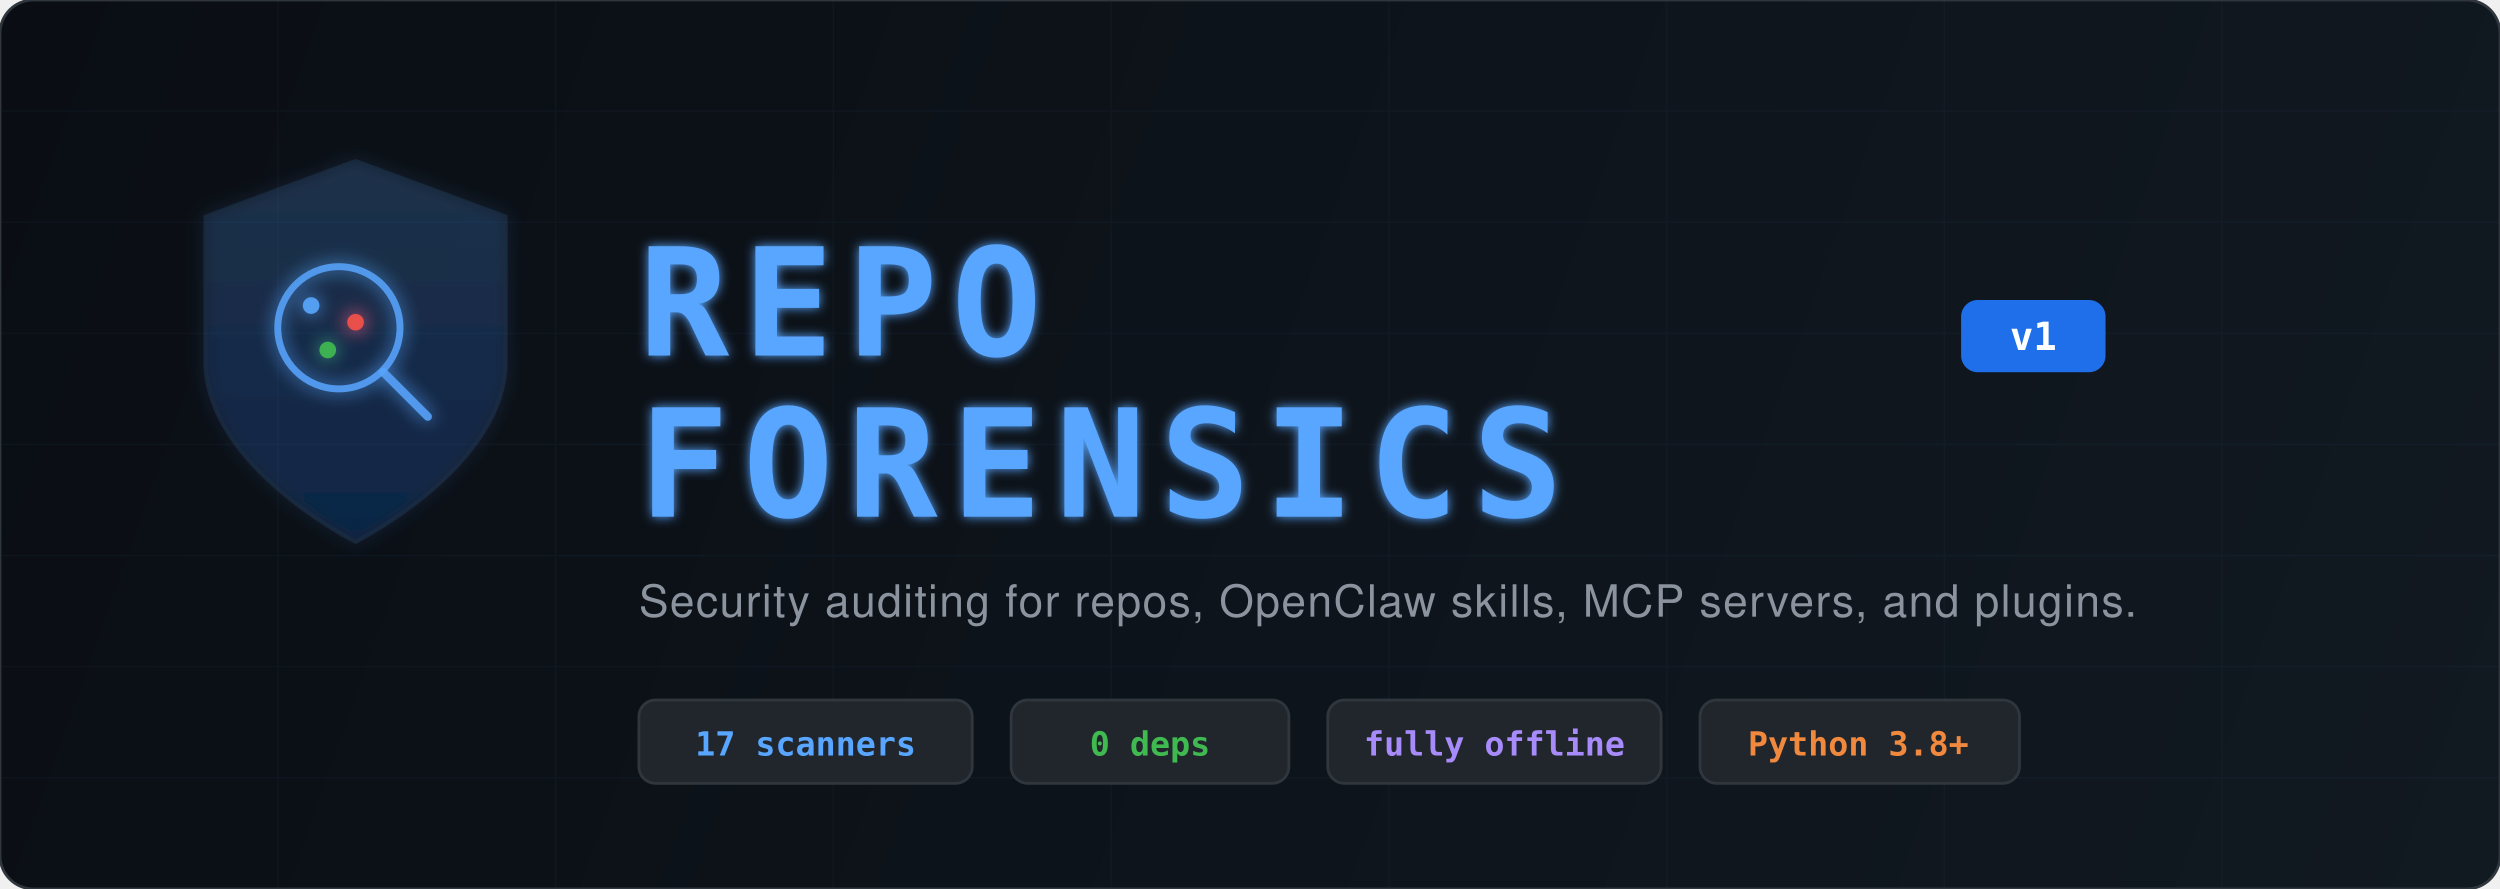
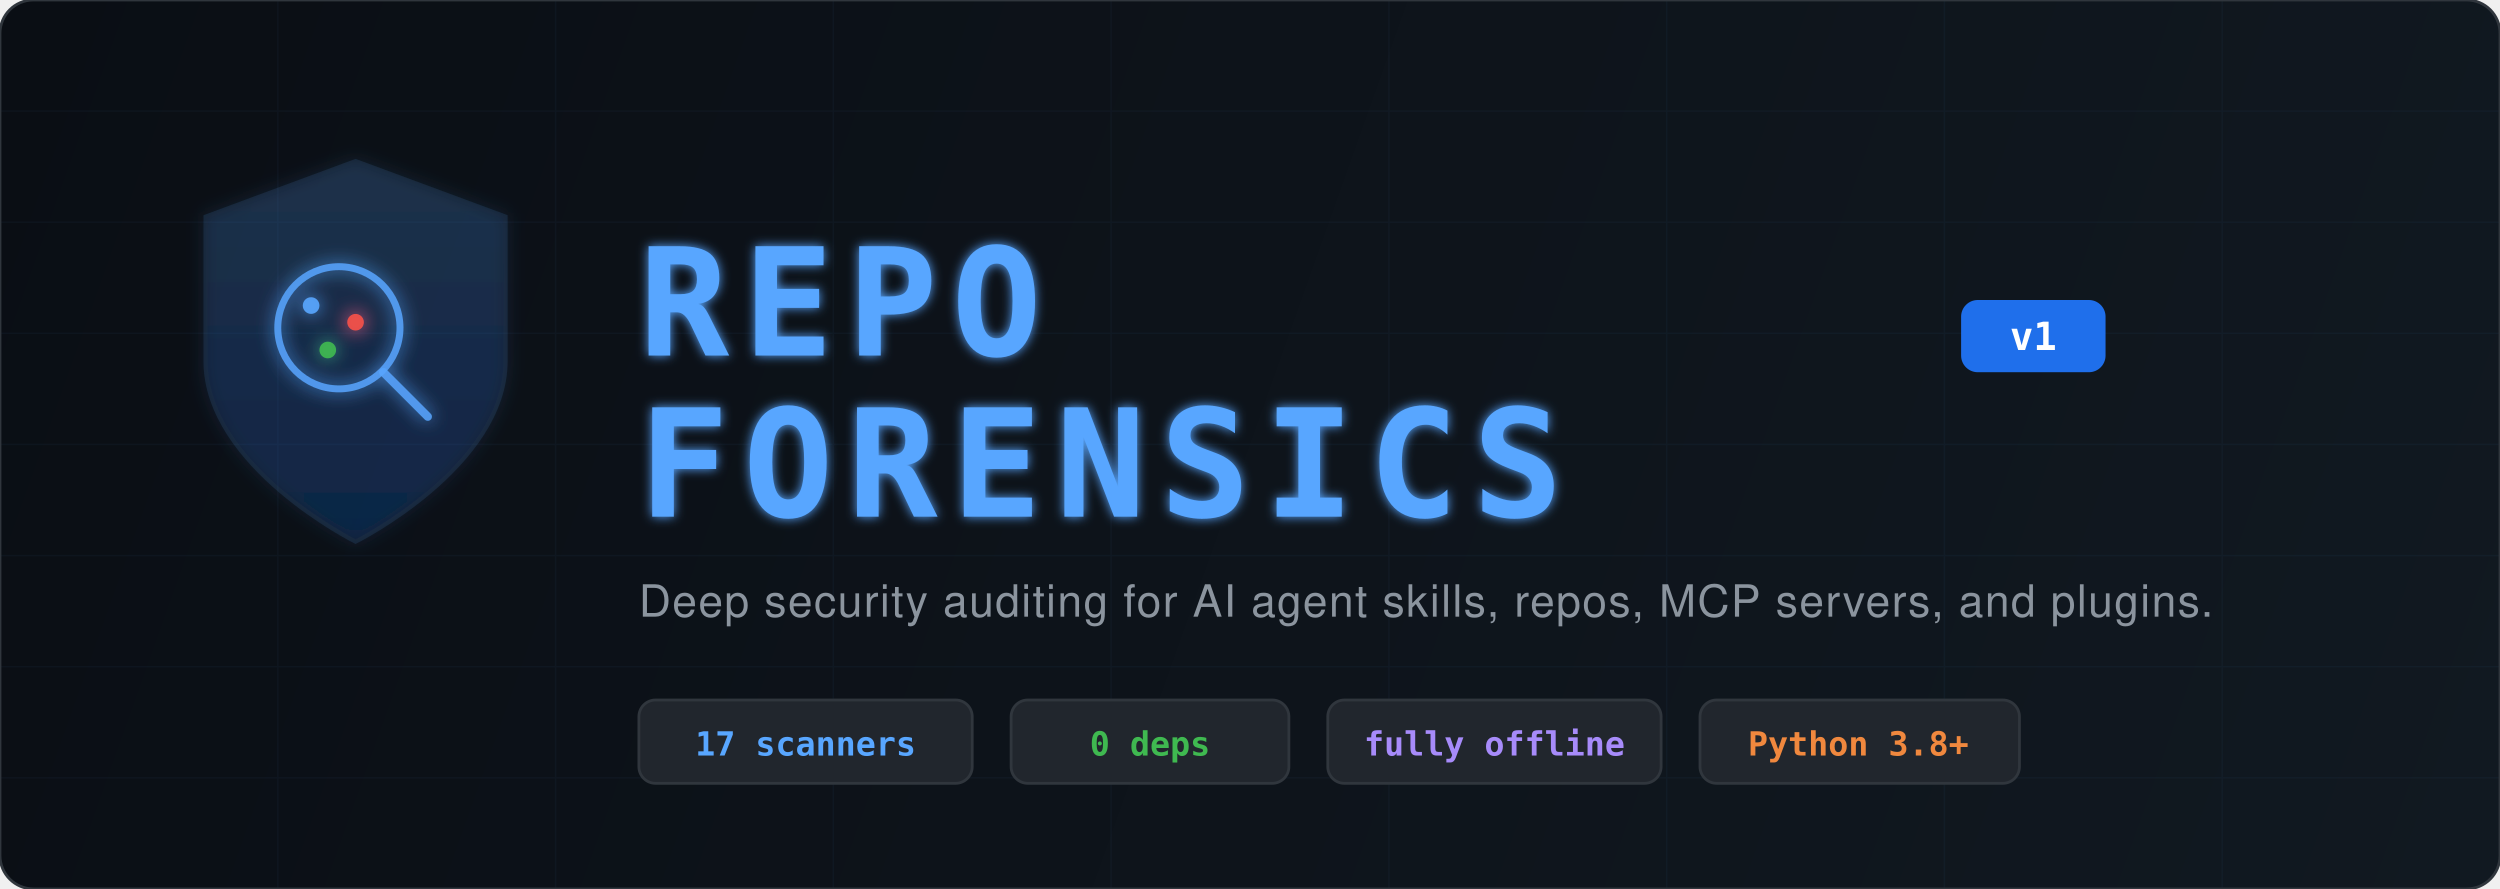
<svg xmlns="http://www.w3.org/2000/svg" viewBox="0 0 900 320" fill="none">
  <defs>
    <linearGradient id="bg" x1="0" y1="0" x2="900" y2="320" gradientUnits="userSpaceOnUse">
      <stop offset="0%" stop-color="#0a0e14" />
      <stop offset="100%" stop-color="#111921" />
    </linearGradient>
    <linearGradient id="sweep" x1="0" y1="0" x2="1" y2="0">
      <stop offset="0%" stop-color="#58a6ff" stop-opacity="0" />
      <stop offset="35%" stop-color="#58a6ff" stop-opacity="0" />
      <stop offset="48%" stop-color="#58a6ff" stop-opacity="0.15" />
      <stop offset="50%" stop-color="#58a6ff" stop-opacity="0.5" />
      <stop offset="52%" stop-color="#58a6ff" stop-opacity="0.15" />
      <stop offset="65%" stop-color="#58a6ff" stop-opacity="0" />
      <stop offset="100%" stop-color="#58a6ff" stop-opacity="0" />
    </linearGradient>
    <linearGradient id="shield-fill" x1="0" y1="0" x2="0" y2="1">
      <stop offset="0%" stop-color="#58a6ff" />
      <stop offset="100%" stop-color="#1f6feb" />
    </linearGradient>
    <filter id="glow">
      <feGaussianBlur stdDeviation="3" result="b" />
      <feMerge>
        <feMergeNode in="b" />
        <feMergeNode in="SourceGraphic" />
      </feMerge>
    </filter>
    <filter id="glow-text">
      <feGaussianBlur stdDeviation="2" result="b" />
      <feMerge>
        <feMergeNode in="b" />
        <feMergeNode in="SourceGraphic" />
      </feMerge>
    </filter>
    <clipPath id="clip">
      <rect width="900" height="320" rx="12" />
    </clipPath>
  </defs>
  <rect width="900" height="320" rx="12" fill="url(#bg)" />
  <g opacity="0.04" clip-path="url(#clip)">
    <line x1="0" y1="40" x2="900" y2="40" stroke="#58a6ff" stroke-width="0.5" />
    <line x1="0" y1="80" x2="900" y2="80" stroke="#58a6ff" stroke-width="0.5" />
    <line x1="0" y1="120" x2="900" y2="120" stroke="#58a6ff" stroke-width="0.5" />
    <line x1="0" y1="160" x2="900" y2="160" stroke="#58a6ff" stroke-width="0.5" />
    <line x1="0" y1="200" x2="900" y2="200" stroke="#58a6ff" stroke-width="0.5" />
    <line x1="0" y1="240" x2="900" y2="240" stroke="#58a6ff" stroke-width="0.5" />
    <line x1="0" y1="280" x2="900" y2="280" stroke="#58a6ff" stroke-width="0.5" />
    <line x1="100" y1="0" x2="100" y2="320" stroke="#58a6ff" stroke-width="0.5" />
    <line x1="200" y1="0" x2="200" y2="320" stroke="#58a6ff" stroke-width="0.5" />
    <line x1="300" y1="0" x2="300" y2="320" stroke="#58a6ff" stroke-width="0.5" />
    <line x1="400" y1="0" x2="400" y2="320" stroke="#58a6ff" stroke-width="0.5" />
    <line x1="500" y1="0" x2="500" y2="320" stroke="#58a6ff" stroke-width="0.5" />
    <line x1="600" y1="0" x2="600" y2="320" stroke="#58a6ff" stroke-width="0.5" />
    <line x1="700" y1="0" x2="700" y2="320" stroke="#58a6ff" stroke-width="0.5" />
    <line x1="800" y1="0" x2="800" y2="320" stroke="#58a6ff" stroke-width="0.5" />
  </g>
  <g clip-path="url(#clip)">
    <rect x="-250" y="0" width="350" height="320" fill="url(#sweep)">
      <animateTransform attributeName="transform" type="translate" from="-250,0" to="1150,0" dur="4s" repeatCount="indefinite" />
    </rect>
  </g>
  <g transform="translate(68, 50)" filter="url(#glow)">
    <path d="M60 8 L114 28 L114 80 C114 118 60 145 60 145 C60 145 6 118 6 80 L6 28 Z" fill="url(#shield-fill)" opacity="0.12" stroke="#58a6ff" stroke-width="1.5" />
    <circle cx="54" cy="68" r="22" fill="none" stroke="#58a6ff" stroke-width="2.5" opacity="0.85" />
    <line x1="70" y1="84" x2="86" y2="100" stroke="#58a6ff" stroke-width="3" stroke-linecap="round" opacity="0.85" />
    <circle cx="44" cy="60" r="3" fill="#58a6ff" opacity="0.9">
      <animate attributeName="opacity" values="0.5;1;0.5" dur="2s" repeatCount="indefinite" />
      <animate attributeName="r" values="2;4;2" dur="2s" repeatCount="indefinite" />
    </circle>
    <circle cx="60" cy="66" r="3" fill="#f85149" opacity="0.9">
      <animate attributeName="opacity" values="0.5;1;0.5" dur="2s" repeatCount="indefinite" begin="0.6s" />
      <animate attributeName="r" values="2;4;2" dur="2s" repeatCount="indefinite" begin="0.6s" />
    </circle>
    <circle cx="50" cy="76" r="3" fill="#3fb950" opacity="0.9">
      <animate attributeName="opacity" values="0.5;1;0.5" dur="2s" repeatCount="indefinite" begin="1.2s" />
      <animate attributeName="r" values="2;4;2" dur="2s" repeatCount="indefinite" begin="1.2s" />
    </circle>
  </g>
  <g filter="url(#glow-text)">
    <text x="230" y="128" font-family="'SF Mono','Fira Code','JetBrains Mono','Cascadia Code',Consolas,monospace" font-size="54" font-weight="800" fill="#58a6ff" letter-spacing="5">REPO</text>
    <text x="230" y="186" font-family="'SF Mono','Fira Code','JetBrains Mono','Cascadia Code',Consolas,monospace" font-size="54" font-weight="800" fill="#58a6ff" letter-spacing="5">FORENSICS</text>
  </g>
  <rect x="706" y="108" width="52" height="26" rx="6" fill="#1f6feb" />
  <text x="732" y="126" font-family="'SF Mono',Consolas,monospace" font-size="14" font-weight="700" fill="#fff" text-anchor="middle">v1</text>
  <text x="230" y="222" font-family="-apple-system,BlinkMacSystemFont,'Segoe UI',Helvetica,Arial,sans-serif" font-size="16" fill="#8b949e" letter-spacing="0.5">
-     Security auditing for repos, OpenClaw skills, MCP servers, and plugins.
+     Deep security auditing for AI agent skills, repos, MCP servers, and plugins.
  </text>
  <g transform="translate(230, 252)">
    <rect x="0" y="0" width="120" height="30" rx="6" fill="#21262d" stroke="#30363d" stroke-width="1" />
    <text x="60" y="20" font-family="'SF Mono',Consolas,monospace" font-size="12" fill="#58a6ff" text-anchor="middle" font-weight="600">17 scanners</text>
    <rect x="134" y="0" width="100" height="30" rx="6" fill="#21262d" stroke="#30363d" stroke-width="1" />
    <text x="184" y="20" font-family="'SF Mono',Consolas,monospace" font-size="12" fill="#3fb950" text-anchor="middle" font-weight="600">0 deps</text>
    <rect x="248" y="0" width="120" height="30" rx="6" fill="#21262d" stroke="#30363d" stroke-width="1" />
    <text x="308" y="20" font-family="'SF Mono',Consolas,monospace" font-size="12" fill="#a78bfa" text-anchor="middle" font-weight="600">fully offline</text>
    <rect x="382" y="0" width="115" height="30" rx="6" fill="#21262d" stroke="#30363d" stroke-width="1" />
    <text x="439" y="20" font-family="'SF Mono',Consolas,monospace" font-size="12" fill="#f0883e" text-anchor="middle" font-weight="600">Python 3.8+</text>
  </g>
  <rect width="900" height="320" rx="12" fill="none" stroke="#30363d" stroke-width="1" />
</svg>
